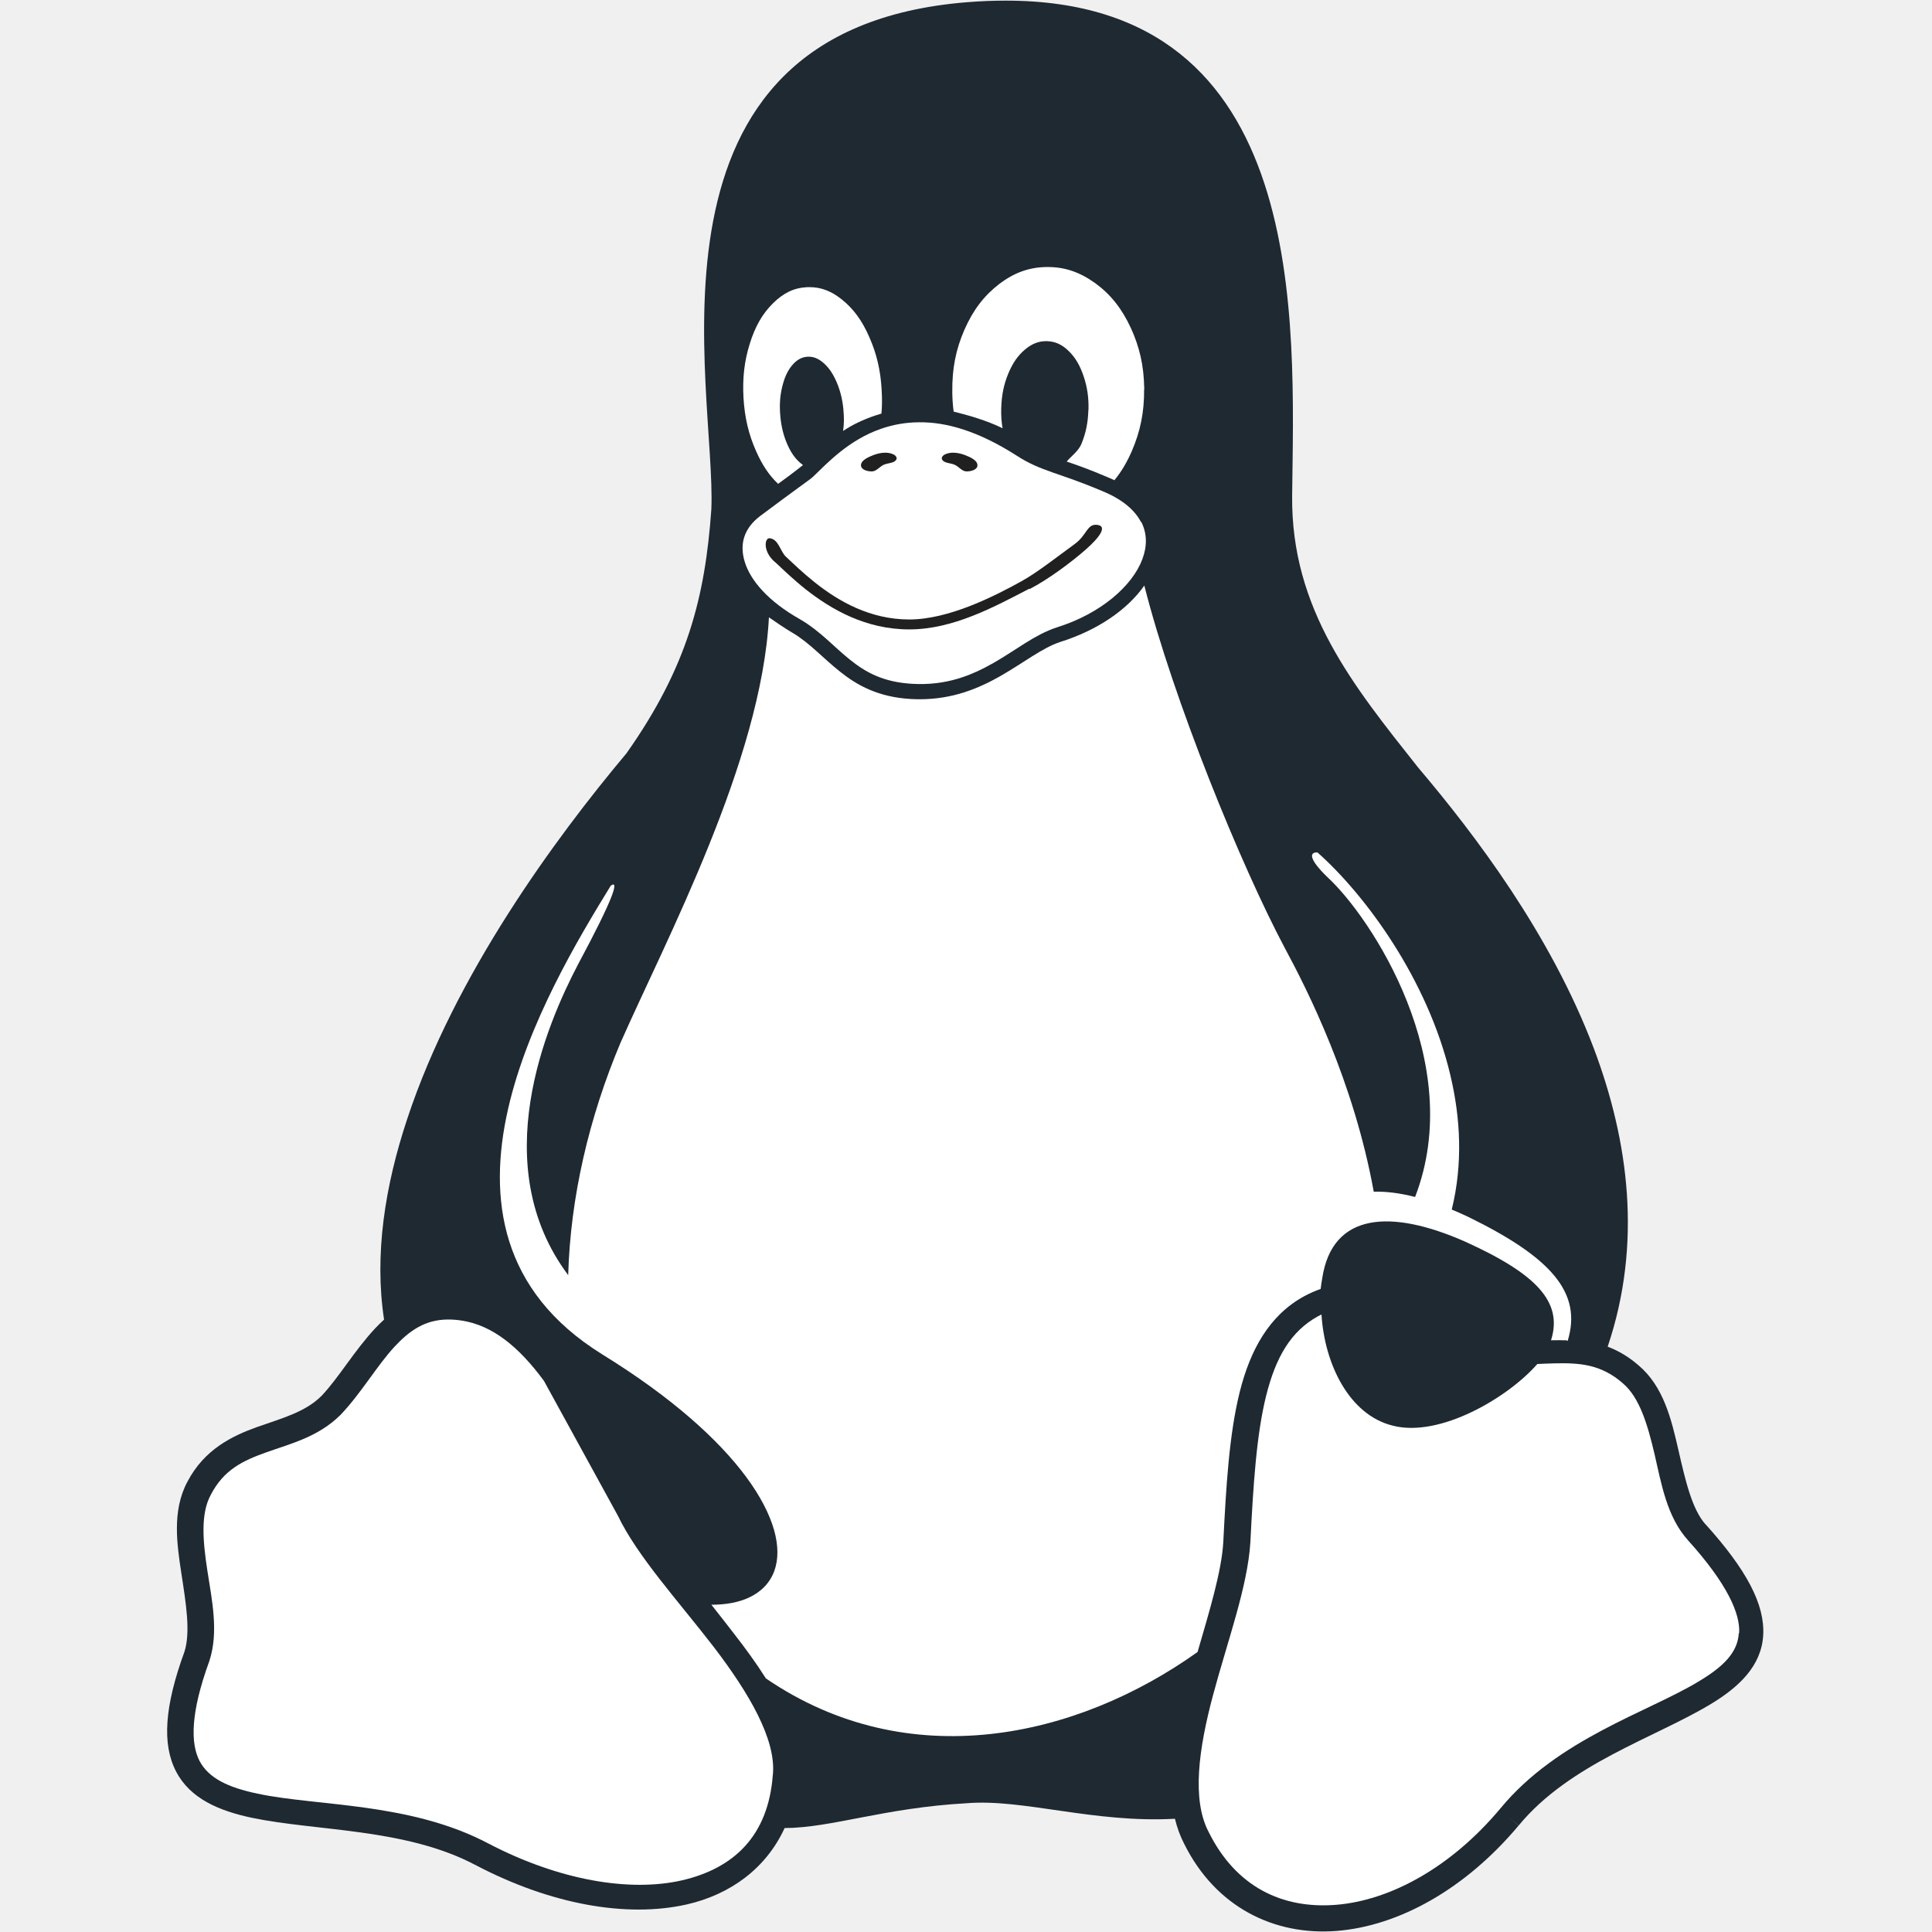
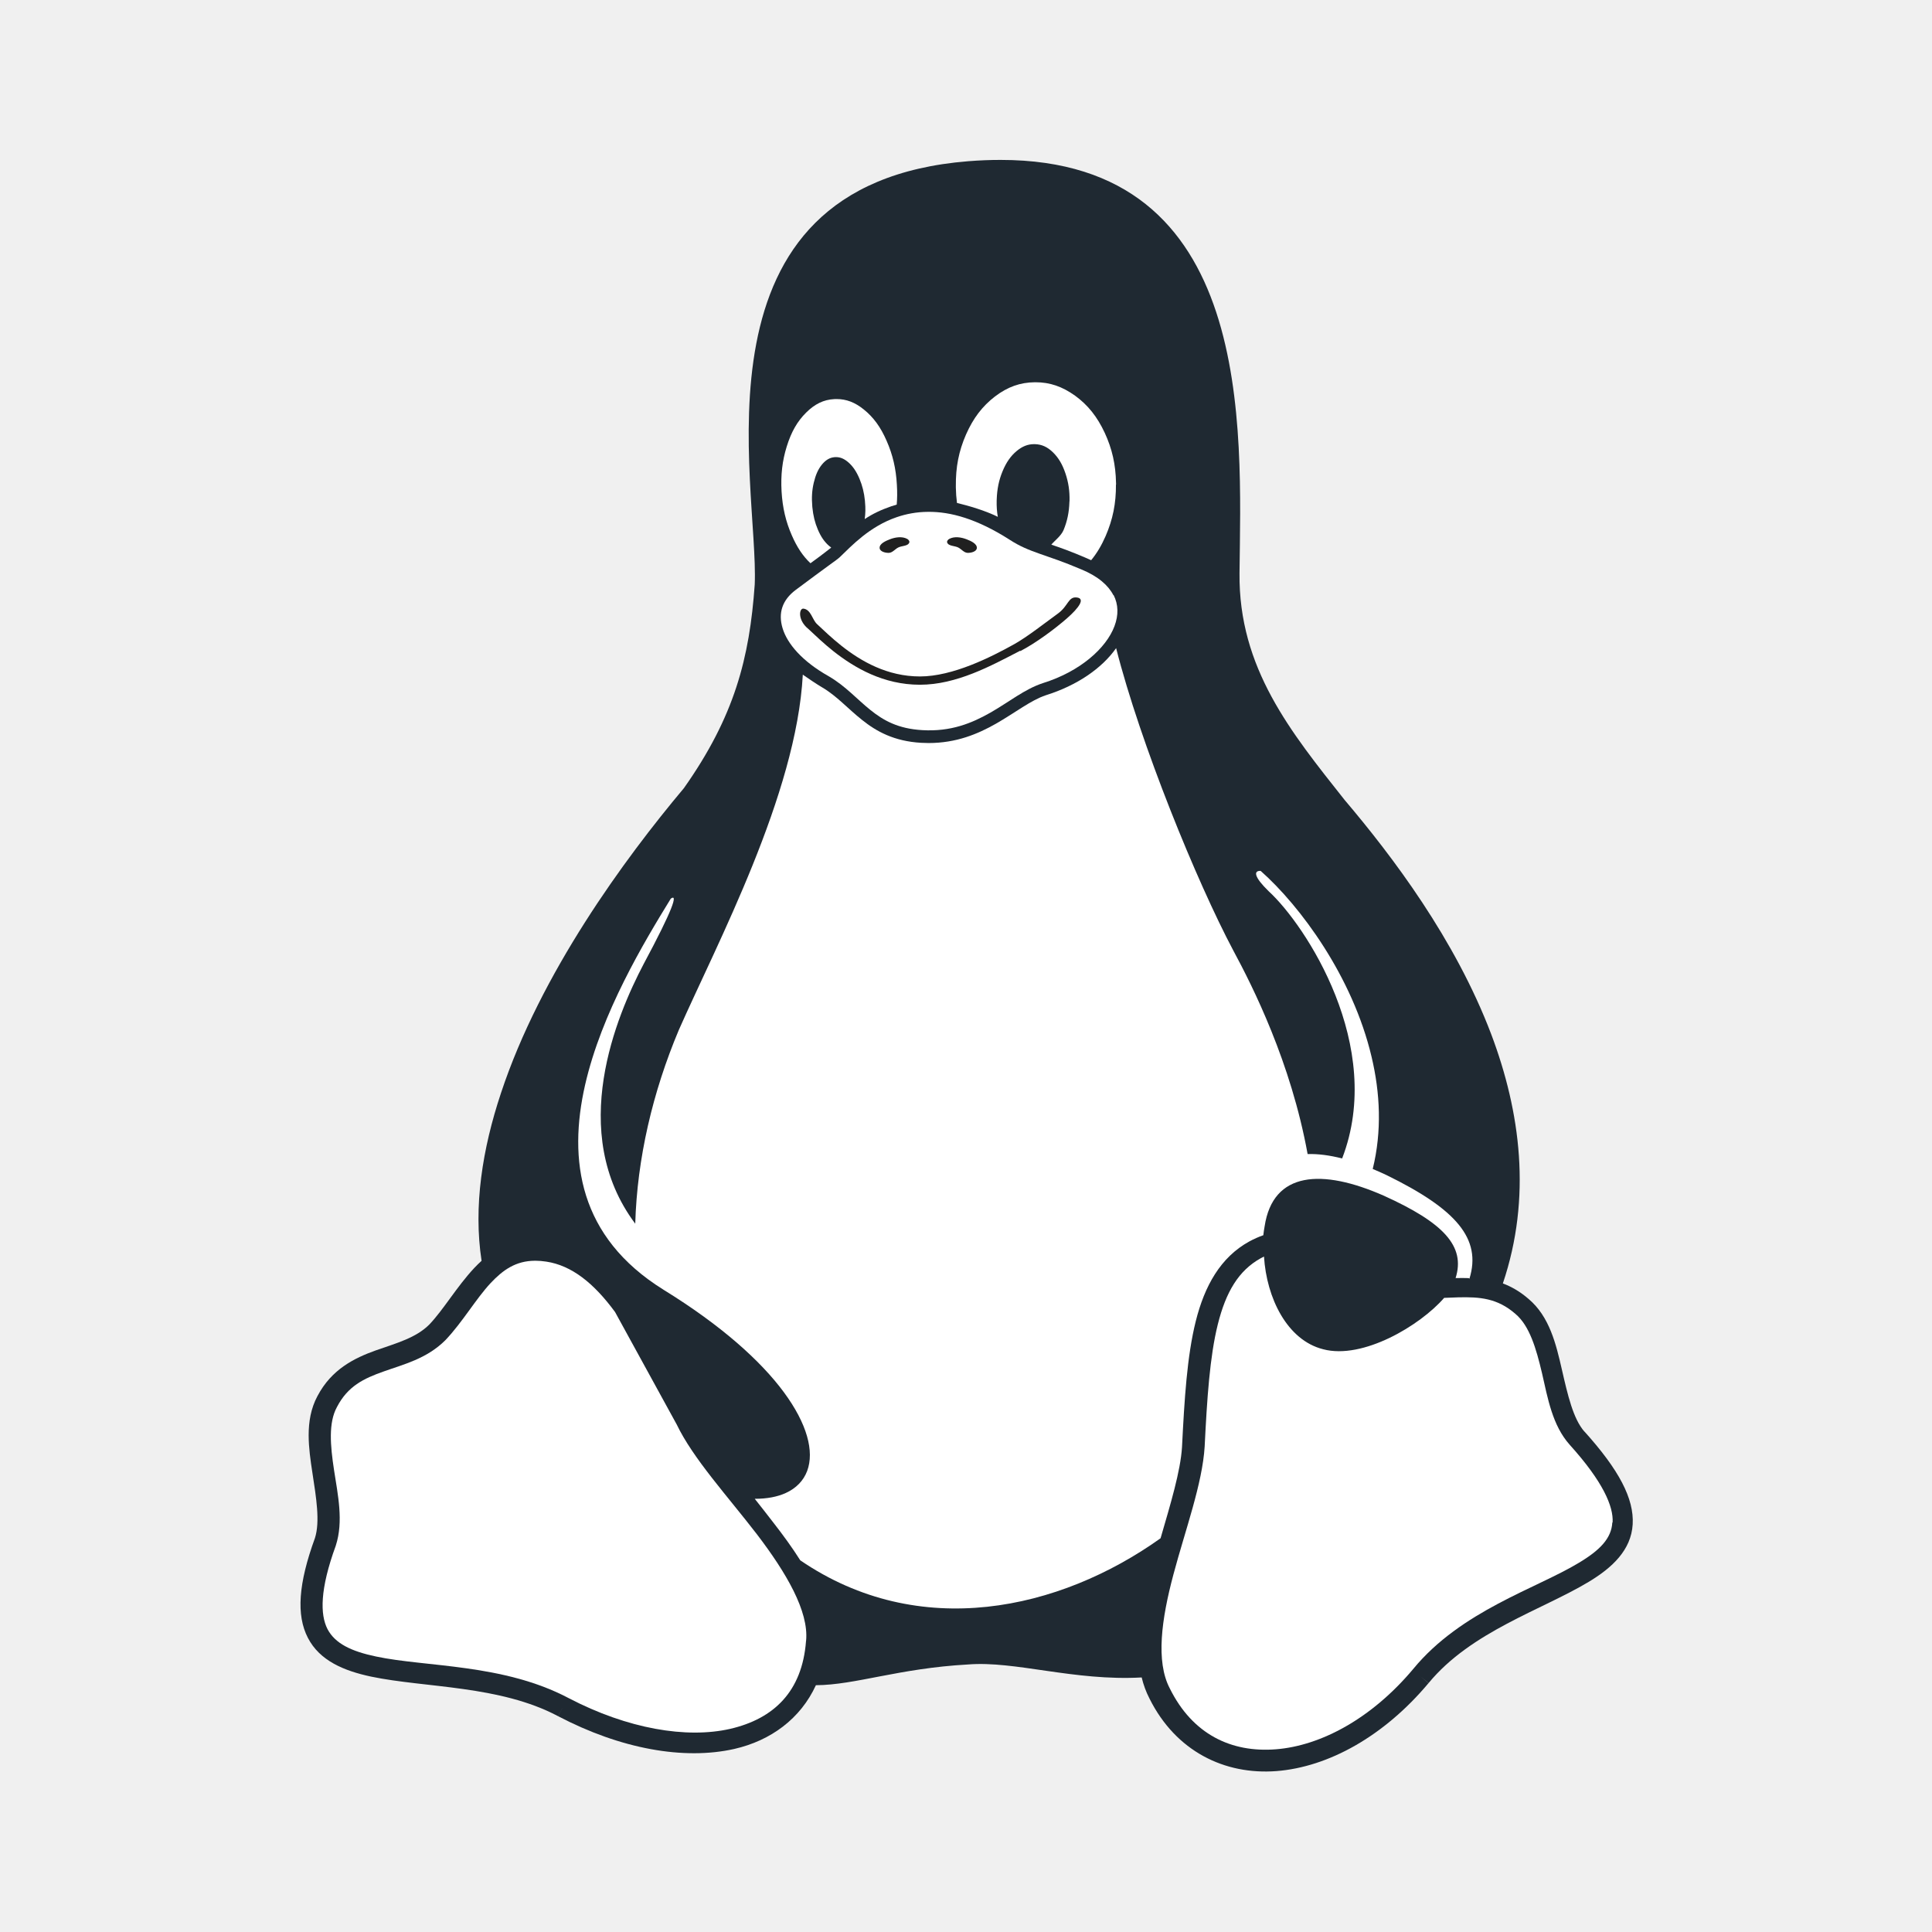
- <svg xmlns="http://www.w3.org/2000/svg" version="1.1" viewBox="0 0 64 64">
-   <path d="m56.5 50.5c-7.45e-4 -7.49e-4 -0.002-0.002-0.002-0.002-0.453-0.511-0.668-1.46-0.9-2.47-0.231-1.01-0.49-2.1-1.32-2.8-0.002-0.002-0.004-3e-3 -0.005-0.004-0.164-0.143-0.333-0.264-0.502-0.365-0.17-0.101-0.342-0.183-0.515-0.248 1.15-3.41 0.7-6.81-0.462-9.89-1.43-3.77-3.92-7.06-5.82-9.3-2.13-2.69-4.21-5.23-4.17-9 0.063-5.75 0.632-16.4-9.48-16.4-0.411-7.46e-4 -0.84 0.016-1.29 0.052-11.3 0.909-8.3 12.8-8.47 16.8-0.207 2.92-0.799 5.23-2.81 8.08-2.36 2.81-5.69 7.35-7.26 12.1-0.743 2.23-1.1 4.51-0.771 6.66-0.102 0.092-0.199 0.188-0.292 0.287-0.693 0.741-1.21 1.64-1.78 2.24-0.533 0.533-1.29 0.735-2.13 1.03-0.836 0.3-1.75 0.742-2.31 1.81 0 0 0 8.2e-4 -7.46e-4 8.2e-4 -7.46e-4 0.002-0.001 0.004-0.003 0.005-0.262 0.489-0.347 1.02-0.347 1.55 0 0.495 0.073 0.996 0.147 1.48 0.154 1 0.31 1.95 0.103 2.6-0.661 1.81-0.746 3.06-0.281 3.96 0.467 0.909 1.43 1.31 2.51 1.54 2.17 0.452 5.1 0.34 7.42 1.57l0.199-0.375-0.197 0.376c2.48 1.3 4.99 1.75 6.99 1.3 1.45-0.331 2.63-1.2 3.24-2.53 1.57-0.008 3.29-0.671 6.04-0.823 1.87-0.151 4.2 0.664 6.89 0.515 0.07 0.291 0.172 0.572 0.31 0.838 0.002 0.002 3e-3 0.005 0.004 0.008 1.04 2.08 2.97 3.03 5.04 2.87 2.06-0.163 4.26-1.38 6.03-3.49l-0.325-0.273 0.328 0.27c1.69-2.05 4.5-2.9 6.36-4.02 0.93-0.561 1.68-1.26 1.74-2.28 0.058-1.02-0.541-2.16-1.92-3.69z" fill="#1f2932" />
-   <g fill="#fff">
-     <path d="m57.6 54.1c-0.036 0.63-0.492 1.1-1.33 1.6-1.68 1.02-4.67 1.9-6.57 4.21-1.65 1.97-3.67 3.05-5.45 3.19-1.78 0.14-3.31-0.597-4.21-2.41l-0.002-0.004-0.002-0.004c-0.561-1.07-0.328-2.75 0.145-4.52 0.472-1.77 1.15-3.6 1.24-5.08v-0.004c0.095-1.9 0.202-3.56 0.521-4.84 0.319-1.28 0.821-2.14 1.71-2.63 0.042-0.022 0.083-0.044 0.124-0.064 0.101 1.64 0.915 3.32 2.35 3.68 1.57 0.415 3.84-0.936 4.8-2.04 0.192-0.008 0.378-0.017 0.56-0.021 0.841-0.02 1.55 0.028 2.27 0.658l0.002 0.002 0.002 0.002c0.554 0.469 0.817 1.36 1.05 2.35 0.228 0.993 0.41 2.07 1.1 2.84l7.49e-4 7.48e-4 7.44e-4 0.002c1.32 1.46 1.74 2.45 1.7 3.08z" />
-     <path d="m25.6 58.8-7.46e-4 0.004v0.005c-0.152 2-1.28 3.08-3.01 3.48-1.73 0.395-4.07 0.002-6.41-1.22-7.46e-4 0-0.002-7.45e-4 -0.002-7.45e-4 -2.59-1.37-5.67-1.23-7.64-1.65-0.987-0.206-1.63-0.516-1.93-1.09-0.295-0.577-0.302-1.58 0.326-3.3l0.003-0.008 0.002-0.008c0.311-0.959 0.081-2.01-0.07-2.99-0.151-0.984-0.225-1.88 0.112-2.5l0.003-6e-3c0.43-0.83 1.06-1.13 1.85-1.41 0.784-0.281 1.71-0.502 2.45-1.24l0.004-0.004 0.004-0.004c0.678-0.716 1.19-1.61 1.78-2.25 0.503-0.537 1.01-0.893 1.77-0.898 9e-3 8.2e-4 0.017 8.2e-4 0.026 0 0.133 8.2e-4 0.274 0.012 0.423 0.035 1.01 0.152 1.89 0.856 2.73 2l2.44 4.45 7.46e-4 0.002 0.002 0.002c0.65 1.36 2.02 2.85 3.19 4.37 1.16 1.52 2.06 3.05 1.95 4.22z" />
-     <path d="m37.8 17.3c-0.196-0.384-0.597-0.75-1.28-1.03l-0.002-7.46e-4 -0.002-7.46e-4c-1.42-0.607-2.03-0.651-2.83-1.17-1.29-0.828-2.35-1.12-3.24-1.11-0.463 0.002-0.877 0.084-1.25 0.212-1.08 0.371-1.79 1.14-2.24 1.57l-7.46e-4 7.46e-4c0 7.46e-4 -7.46e-4 7.46e-4 -7.46e-4 0.002-0.088 0.084-0.201 0.16-0.476 0.361-0.277 0.202-0.692 0.507-1.29 0.954-0.53 0.398-0.703 0.915-0.519 1.52 0.183 0.607 0.768 1.31 1.84 1.91l0.002 0.002 0.002 7.47e-4c0.664 0.39 1.12 0.916 1.64 1.33 0.26 0.209 0.534 0.395 0.864 0.536 0.33 0.141 0.715 0.237 1.2 0.265 1.13 0.066 1.96-0.274 2.7-0.695 0.736-0.42 1.36-0.934 2.08-1.17l0.002-7.46e-4 0.002-7.47e-4c1.47-0.458 2.51-1.38 2.84-2.26 0.164-0.439 0.159-0.855-0.037-1.24z" />
+ <svg xmlns="http://www.w3.org/2000/svg" width="24" height="24" version="1.1" viewBox="0 0 24 24">
+   <g transform="matrix(.313 0 0 .313 2 14.5)">
+     <path d="m56.5 10.5c-7.45e-4 -7.49e-4 -0.002-0.002-0.002-0.002-0.453-0.511-0.668-1.46-0.9-2.47-0.231-1.01-0.49-2.1-1.32-2.8-0.002-0.002-0.004-3e-3 -0.005-0.004-0.164-0.143-0.333-0.264-0.502-0.365-0.17-0.101-0.342-0.183-0.515-0.248 1.15-3.41 0.7-6.81-0.462-9.89-1.43-3.77-3.92-7.06-5.82-9.3-2.13-2.69-4.21-5.23-4.17-9 0.063-5.75 0.632-16.4-9.48-16.4-0.411-7.46e-4 -0.84 0.016-1.29 0.052-11.3 0.909-8.3 12.8-8.47 16.8-0.207 2.92-0.799 5.23-2.81 8.08-2.36 2.81-5.69 7.35-7.26 12.1-0.743 2.23-1.1 4.51-0.771 6.66-0.102 0.092-0.199 0.188-0.292 0.287-0.693 0.741-1.21 1.64-1.78 2.24-0.533 0.533-1.29 0.735-2.13 1.03-0.836 0.3-1.75 0.742-2.31 1.81 0 0 0 8.2e-4 -7.46e-4 8.2e-4 -7.46e-4 0.002-0.001 0.004-0.003 0.005-0.262 0.489-0.347 1.02-0.347 1.55 0 0.495 0.073 0.996 0.147 1.48 0.154 1 0.31 1.95 0.103 2.6-0.661 1.81-0.746 3.06-0.281 3.96 0.467 0.909 1.43 1.31 2.51 1.54 2.17 0.452 5.1 0.34 7.42 1.57l0.199-0.375-0.197 0.376c2.48 1.3 4.99 1.75 6.99 1.3 1.45-0.331 2.63-1.2 3.24-2.53 1.57-0.008 3.29-0.671 6.04-0.823 1.87-0.151 4.2 0.664 6.89 0.515 0.07 0.291 0.172 0.572 0.31 0.838 0.002 0.002 3e-3 0.005 0.004 0.008 1.04 2.08 2.97 3.03 5.04 2.87 2.06-0.163 4.26-1.38 6.03-3.49l-0.325-0.273 0.328 0.27c1.69-2.05 4.5-2.9 6.36-4.02 0.93-0.561 1.68-1.26 1.74-2.28 0.058-1.02-0.541-2.16-1.92-3.69z" fill="#1f2932" stroke-width="3.2" />
+     <g transform="translate(0,-40)" fill="#fff" stroke-width="3.2">
+       <path d="m57.6 54.1c-0.036 0.63-0.492 1.1-1.33 1.6-1.68 1.02-4.67 1.9-6.57 4.21-1.65 1.97-3.67 3.05-5.45 3.19s-3.31-0.597-4.21-2.41l-0.002-0.004-0.002-0.004c-0.561-1.07-0.328-2.75 0.145-4.52 0.472-1.77 1.15-3.6 1.24-5.08v-0.004c0.095-1.9 0.202-3.56 0.521-4.84s0.821-2.14 1.71-2.63c0.042-0.022 0.083-0.044 0.124-0.064 0.101 1.64 0.915 3.32 2.35 3.68 1.57 0.415 3.84-0.936 4.8-2.04 0.192-0.008 0.378-0.017 0.56-0.021 0.841-0.02 1.55 0.028 2.27 0.658l0.002 0.002 0.002 0.002c0.554 0.469 0.817 1.36 1.05 2.35 0.228 0.993 0.41 2.07 1.1 2.84l7.49e-4 7.48e-4 7.44e-4 0.002c1.32 1.46 1.74 2.45 1.7 3.08z" />
+       <path d="m25.6 58.8-7.46e-4 0.004v0.005c-0.152 2-1.28 3.08-3.01 3.48-1.73 0.395-4.07 0.002-6.41-1.22-7.46e-4 0-0.002-7.45e-4 -0.002-7.45e-4 -2.59-1.37-5.67-1.23-7.64-1.65-0.987-0.206-1.63-0.516-1.93-1.09-0.295-0.577-0.302-1.58 0.326-3.3l0.003-0.008 0.002-0.008c0.311-0.959 0.081-2.01-0.07-2.99-0.151-0.984-0.225-1.88 0.112-2.5l0.003-6e-3c0.43-0.83 1.06-1.13 1.85-1.41 0.784-0.281 1.71-0.502 2.45-1.24l0.004-0.004 0.004-0.004c0.678-0.716 1.19-1.61 1.78-2.25 0.503-0.537 1.01-0.893 1.77-0.898 9e-3 8.2e-4 0.017 8.2e-4 0.026 0 0.133 8.2e-4 0.274 0.012 0.423 0.035 1.01 0.152 1.89 0.856 2.73 2l2.44 4.45 7.46e-4 0.002 0.002 0.002c0.65 1.36 2.02 2.85 3.19 4.37 1.16 1.52 2.06 3.05 1.95 4.22z" />
+       <path d="m37.8 17.3c-0.196-0.384-0.597-0.75-1.28-1.03l-0.002-7.46e-4 -0.002-7.46e-4c-1.42-0.607-2.03-0.651-2.83-1.17-1.29-0.828-2.35-1.12-3.24-1.11-0.463 0.002-0.877 0.084-1.25 0.212-1.08 0.371-1.79 1.14-2.24 1.57l-7.46e-4 7.46e-4c0 7.46e-4 -7.46e-4 7.46e-4 -7.46e-4 0.002-0.088 0.084-0.201 0.16-0.476 0.361-0.277 0.202-0.692 0.507-1.29 0.954-0.53 0.398-0.703 0.915-0.519 1.52 0.183 0.607 0.768 1.31 1.84 1.91l0.002 0.002 0.002 7.47e-4c0.664 0.39 1.12 0.916 1.64 1.33 0.26 0.209 0.534 0.395 0.864 0.536s0.715 0.237 1.2 0.265c1.13 0.066 1.96-0.274 2.7-0.695 0.736-0.42 1.36-0.934 2.08-1.17l0.002-7.46e-4 0.002-7.47e-4c1.47-0.458 2.51-1.38 2.84-2.26 0.164-0.439 0.159-0.855-0.037-1.24z" />
+     </g>
+     <path d="m34.1-20.5c-1.17 0.608-2.53 1.35-3.98 1.35s-2.59-0.67-3.42-1.32c-0.412-0.326-0.746-0.651-0.998-0.886-0.438-0.345-0.385-0.83-0.205-0.815 0.301 0.038 0.347 0.434 0.537 0.612 0.257 0.24 0.578 0.551 0.968 0.86 0.779 0.617 1.82 1.22 3.12 1.22s2.81-0.762 3.74-1.28c0.524-0.294 1.19-0.821 1.74-1.22 0.416-0.306 0.401-0.674 0.745-0.634 0.344 0.04 0.089 0.407-0.392 0.828-0.481 0.42-1.23 0.978-1.85 1.3z" fill="#202020" stroke-width="5.12" />
+     <g stroke-width="3.2">
+       <g transform="translate(0,-40)" fill="#fff">
+         <path d="m51.9 44.4c-0.162-6e-3 -0.322-0.005-0.477-0.002-0.014 7.45e-4 -0.028 7.45e-4 -0.043 7.45e-4 0.401-1.27-0.486-2.2-2.85-3.27-2.45-1.08-4.4-0.971-4.73 1.22-0.021 0.114-0.038 0.231-0.051 0.349-0.184 0.064-0.367 0.145-0.552 0.245-1.15 0.63-1.78 1.77-2.13 3.17-0.348 1.4-0.449 3.09-0.545 4.99v0.002c-0.059 0.956-0.453 2.25-0.851 3.62-4.01 2.86-9.58 4.1-14.3 0.875-0.32-0.507-0.688-1.01-1.07-1.5-0.242-0.316-0.49-0.63-0.736-0.941 0.485 7.45e-4 0.898-0.079 1.23-0.23 0.415-0.189 0.706-0.49 0.851-0.878 0.288-0.775-0.002-1.87-0.924-3.12-0.923-1.25-2.49-2.66-4.78-4.07v-7.48e-4c-1.69-1.05-2.63-2.34-3.07-3.73-0.442-1.4-0.38-2.91-0.04-4.4 0.654-2.86 2.33-5.65 3.4-7.39 0.288-0.212 0.103 0.394-1.08 2.6-1.06 2.02-3.05 6.67-0.33 10.3 0.073-2.58 0.69-5.22 1.73-7.69 1.51-3.42 4.67-9.35 4.92-14.1 0.13 0.094 0.574 0.394 0.771 0.507 7.46e-4 7.46e-4 7.46e-4 7.46e-4 0.002 7.46e-4 0.579 0.341 1.01 0.839 1.58 1.29 0.565 0.454 1.27 0.845 2.34 0.907 0.102 6e-3 0.202 9e-3 0.3 9e-3 1.1 0 1.95-0.358 2.67-0.766 0.775-0.443 1.39-0.934 1.98-1.13 7.46e-4 -7.46e-4 0.002-7.46e-4 0.002-7.46e-4 1.24-0.388 2.23-1.07 2.79-1.87 0.964 3.8 3.21 9.29 4.65 12 0.766 1.42 2.29 4.44 2.95 8.08 0.417-0.013 0.877 0.048 1.37 0.174 1.72-4.46-1.46-9.27-2.91-10.6-0.587-0.57-0.616-0.825-0.324-0.813 1.58 1.4 3.65 4.2 4.4 7.37 0.344 1.44 0.417 2.96 0.048 4.46 0.18 0.075 0.363 0.156 0.549 0.244 2.76 1.35 3.78 2.52 3.29 4.11z" />
+         <path d="m37.9 12.9c6e-3 0.753-0.124 1.39-0.41 2.05-0.163 0.373-0.35 0.686-0.574 0.958-0.076-0.037-0.155-0.072-0.237-0.105-0.284-0.122-0.536-0.222-0.761-0.307s-0.401-0.143-0.583-0.206c0.131-0.159 0.39-0.346 0.487-0.581 0.146-0.354 0.218-0.701 0.231-1.11 0-0.016 0.005-0.031 0.005-0.05 0.008-0.395-0.044-0.733-0.16-1.08-0.121-0.363-0.275-0.624-0.497-0.842-0.223-0.217-0.445-0.316-0.713-0.325-0.013-7.46e-4 -0.025-7.46e-4 -0.037-7.46e-4 -0.251 7.46e-4 -0.469 0.087-0.694 0.275-0.237 0.198-0.412 0.451-0.558 0.803-0.145 0.352-0.217 0.701-0.231 1.12-0.002 0.016-0.002 0.031-0.002 0.047-0.005 0.228 0.01 0.437 0.045 0.64-0.513-0.256-1.17-0.442-1.62-0.551-0.026-0.196-0.041-0.398-0.045-0.61v-0.057c-0.008-0.751 0.115-1.39 0.404-2.05 0.289-0.654 0.646-1.12 1.15-1.51 0.504-0.382 0.998-0.557 1.58-0.563h0.028c0.573 0 1.06 0.169 1.57 0.533 0.511 0.372 0.88 0.836 1.18 1.48 0.291 0.633 0.431 1.25 0.445 1.98-7.2e-5 0.019-7.2e-5 0.036 0.005 0.055z" />
+         <path d="m29.2 13.7c-0.075 0.022-0.148 0.045-0.221 0.069-0.41 0.142-0.736 0.298-1.05 0.506 0.031-0.218 0.035-0.439 0.011-0.686-0.002-0.013-0.002-0.025-0.002-0.038-0.033-0.328-0.102-0.602-0.218-0.88-0.123-0.289-0.261-0.492-0.442-0.649-0.164-0.142-0.319-0.207-0.491-0.206-0.017 0-0.035 7.46e-4 -0.053 0.002-0.192 0.016-0.352 0.11-0.504 0.295-0.151 0.184-0.25 0.412-0.322 0.715-0.072 0.302-0.09 0.599-0.06 0.94 0 0.013 3e-3 0.025 3e-3 0.038 0.033 0.331 0.099 0.605 0.217 0.883 0.121 0.286 0.261 0.489 0.442 0.646 0.031 0.026 0.06 0.05 0.09 0.071-0.188 0.145-0.314 0.249-0.47 0.362-0.099 0.072-0.217 0.159-0.354 0.26-0.299-0.281-0.533-0.633-0.737-1.1-0.242-0.549-0.371-1.1-0.41-1.75v-0.005c-0.036-0.649 0.028-1.21 0.206-1.78 0.179-0.577 0.418-0.995 0.765-1.34 0.346-0.344 0.695-0.517 1.12-0.539 0.033-0.001 0.065-0.002 0.097-0.002 0.381 7.46e-4 0.721 0.128 1.07 0.409 0.382 0.305 0.671 0.695 0.912 1.25 0.242 0.55 0.372 1.1 0.407 1.75v0.005c0.017 0.272 0.015 0.529-0.007 0.777z" />
+       </g>
+       <path d="m31.2-24.8c0.048 0.155 0.298 0.129 0.442 0.204 0.127 0.065 0.228 0.208 0.371 0.212 0.136 0.004 0.347-0.047 0.365-0.182 0.023-0.178-0.237-0.291-0.404-0.356-0.215-0.084-0.491-0.126-0.693-0.014-0.046 0.026-0.097 0.086-0.081 0.137z" fill="#202020" />
+       <path d="m29.7-24.8c-0.048 0.155-0.298 0.129-0.442 0.204-0.127 0.065-0.228 0.208-0.371 0.212-0.136 0.004-0.347-0.047-0.365-0.182-0.023-0.178 0.237-0.291 0.404-0.356 0.215-0.084 0.491-0.126 0.693-0.014 0.046 0.026 0.097 0.086 0.081 0.137z" fill="#202020" />
+     </g>
  </g>
-   <path d="m34.1 19.5c-1.17 0.608-2.53 1.35-3.98 1.35-1.45 0-2.59-0.67-3.42-1.32-0.412-0.326-0.746-0.651-0.998-0.886-0.438-0.345-0.385-0.83-0.205-0.815 0.301 0.038 0.347 0.434 0.537 0.612 0.257 0.24 0.578 0.551 0.968 0.86 0.779 0.617 1.82 1.22 3.12 1.22 1.3 0 2.81-0.762 3.74-1.28 0.524-0.294 1.19-0.821 1.74-1.22 0.416-0.306 0.401-0.674 0.745-0.634 0.344 0.04 0.089 0.407-0.392 0.828-0.481 0.42-1.23 0.978-1.85 1.3z" fill="#202020" stroke-width="1.6" />
-   <g fill="#fff">
-     <path d="m51.9 44.4c-0.162-6e-3 -0.322-0.005-0.477-0.002-0.014 7.45e-4 -0.028 7.45e-4 -0.043 7.45e-4 0.401-1.27-0.486-2.2-2.85-3.27-2.45-1.08-4.4-0.971-4.73 1.22-0.021 0.114-0.038 0.231-0.051 0.349-0.184 0.064-0.367 0.145-0.552 0.245-1.15 0.63-1.78 1.77-2.13 3.17-0.348 1.4-0.449 3.09-0.545 4.99v0.002c-0.059 0.956-0.453 2.25-0.851 3.62-4.01 2.86-9.58 4.1-14.3 0.875-0.32-0.507-0.688-1.01-1.07-1.5-0.242-0.316-0.49-0.63-0.736-0.941 0.485 7.45e-4 0.898-0.079 1.23-0.23 0.415-0.189 0.706-0.49 0.851-0.878 0.288-0.775-0.002-1.87-0.924-3.12-0.923-1.25-2.49-2.66-4.78-4.07v-7.48e-4c-1.69-1.05-2.63-2.34-3.07-3.73-0.442-1.4-0.38-2.91-0.04-4.4 0.654-2.86 2.33-5.65 3.4-7.39 0.288-0.212 0.103 0.394-1.08 2.6-1.06 2.02-3.05 6.67-0.33 10.3 0.073-2.58 0.69-5.22 1.73-7.69 1.51-3.42 4.67-9.35 4.92-14.1 0.13 0.094 0.574 0.394 0.771 0.507 7.46e-4 7.46e-4 7.46e-4 7.46e-4 0.002 7.46e-4 0.579 0.341 1.01 0.839 1.58 1.29 0.565 0.454 1.27 0.845 2.34 0.907 0.102 6e-3 0.202 9e-3 0.3 9e-3 1.1 0 1.95-0.358 2.67-0.766 0.775-0.443 1.39-0.934 1.98-1.13 7.46e-4 -7.46e-4 0.002-7.46e-4 0.002-7.46e-4 1.24-0.388 2.23-1.07 2.79-1.87 0.964 3.8 3.21 9.29 4.65 12 0.766 1.42 2.29 4.44 2.95 8.08 0.417-0.013 0.877 0.048 1.37 0.174 1.72-4.46-1.46-9.27-2.91-10.6-0.587-0.57-0.616-0.825-0.324-0.813 1.58 1.4 3.65 4.2 4.4 7.37 0.344 1.44 0.417 2.96 0.048 4.46 0.18 0.075 0.363 0.156 0.549 0.244 2.76 1.35 3.78 2.52 3.29 4.11z" />
-     <path d="m37.9 12.9c6e-3 0.753-0.124 1.39-0.41 2.05-0.163 0.373-0.35 0.686-0.574 0.958-0.076-0.037-0.155-0.072-0.237-0.105-0.284-0.122-0.536-0.222-0.761-0.307-0.225-0.085-0.401-0.143-0.583-0.206 0.131-0.159 0.39-0.346 0.487-0.581 0.146-0.354 0.218-0.701 0.231-1.11 0-0.016 0.005-0.031 0.005-0.05 0.008-0.395-0.044-0.733-0.16-1.08-0.121-0.363-0.275-0.624-0.497-0.842-0.223-0.217-0.445-0.316-0.713-0.325-0.013-7.46e-4 -0.025-7.46e-4 -0.037-7.46e-4 -0.251 7.46e-4 -0.469 0.087-0.694 0.275-0.237 0.198-0.412 0.451-0.558 0.803-0.145 0.352-0.217 0.701-0.231 1.12-0.002 0.016-0.002 0.031-0.002 0.047-0.005 0.228 0.01 0.437 0.045 0.64-0.513-0.256-1.17-0.442-1.62-0.551-0.026-0.196-0.041-0.398-0.045-0.61v-0.057c-0.008-0.751 0.115-1.39 0.404-2.05 0.289-0.654 0.646-1.12 1.15-1.51 0.504-0.382 0.998-0.557 1.58-0.563h0.028c0.573 0 1.06 0.169 1.57 0.533 0.511 0.372 0.88 0.836 1.18 1.48 0.291 0.633 0.431 1.25 0.445 1.98-7.2e-5 0.019-7.2e-5 0.036 0.005 0.055z" />
-     <path d="m29.2 13.7c-0.075 0.022-0.148 0.045-0.221 0.069-0.41 0.142-0.736 0.298-1.05 0.506 0.031-0.218 0.035-0.439 0.011-0.686-0.002-0.013-0.002-0.025-0.002-0.038-0.033-0.328-0.102-0.602-0.218-0.88-0.123-0.289-0.261-0.492-0.442-0.649-0.164-0.142-0.319-0.207-0.491-0.206-0.017 0-0.035 7.46e-4 -0.053 0.002-0.192 0.016-0.352 0.11-0.504 0.295-0.151 0.184-0.25 0.412-0.322 0.715-0.072 0.302-0.09 0.599-0.06 0.94 0 0.013 3e-3 0.025 3e-3 0.038 0.033 0.331 0.099 0.605 0.217 0.883 0.121 0.286 0.261 0.489 0.442 0.646 0.031 0.026 0.06 0.05 0.09 0.071-0.188 0.145-0.314 0.249-0.47 0.362-0.099 0.072-0.217 0.159-0.354 0.26-0.299-0.281-0.533-0.633-0.737-1.1-0.242-0.549-0.371-1.1-0.41-1.75v-0.005c-0.036-0.649 0.028-1.21 0.206-1.78 0.179-0.577 0.418-0.995 0.765-1.34 0.346-0.344 0.695-0.517 1.12-0.539 0.033-0.001 0.065-0.002 0.097-0.002 0.381 7.46e-4 0.721 0.128 1.07 0.409 0.382 0.305 0.671 0.695 0.912 1.25 0.242 0.55 0.372 1.1 0.407 1.75v0.005c0.017 0.272 0.015 0.529-0.007 0.777z" />
-   </g>
-   <path d="m31.2 15.2c0.048 0.155 0.298 0.129 0.442 0.204 0.127 0.065 0.228 0.208 0.371 0.212 0.136 0.004 0.347-0.047 0.365-0.182 0.023-0.178-0.237-0.291-0.404-0.356-0.215-0.084-0.491-0.126-0.693-0.014-0.046 0.026-0.097 0.086-0.081 0.137z" fill="#202020" />
-   <path d="m29.7 15.2c-0.048 0.155-0.298 0.129-0.442 0.204-0.127 0.065-0.228 0.208-0.371 0.212-0.136 0.004-0.347-0.047-0.365-0.182-0.023-0.178 0.237-0.291 0.404-0.356 0.215-0.084 0.491-0.126 0.693-0.014 0.046 0.026 0.097 0.086 0.081 0.137z" fill="#202020" />
</svg>
